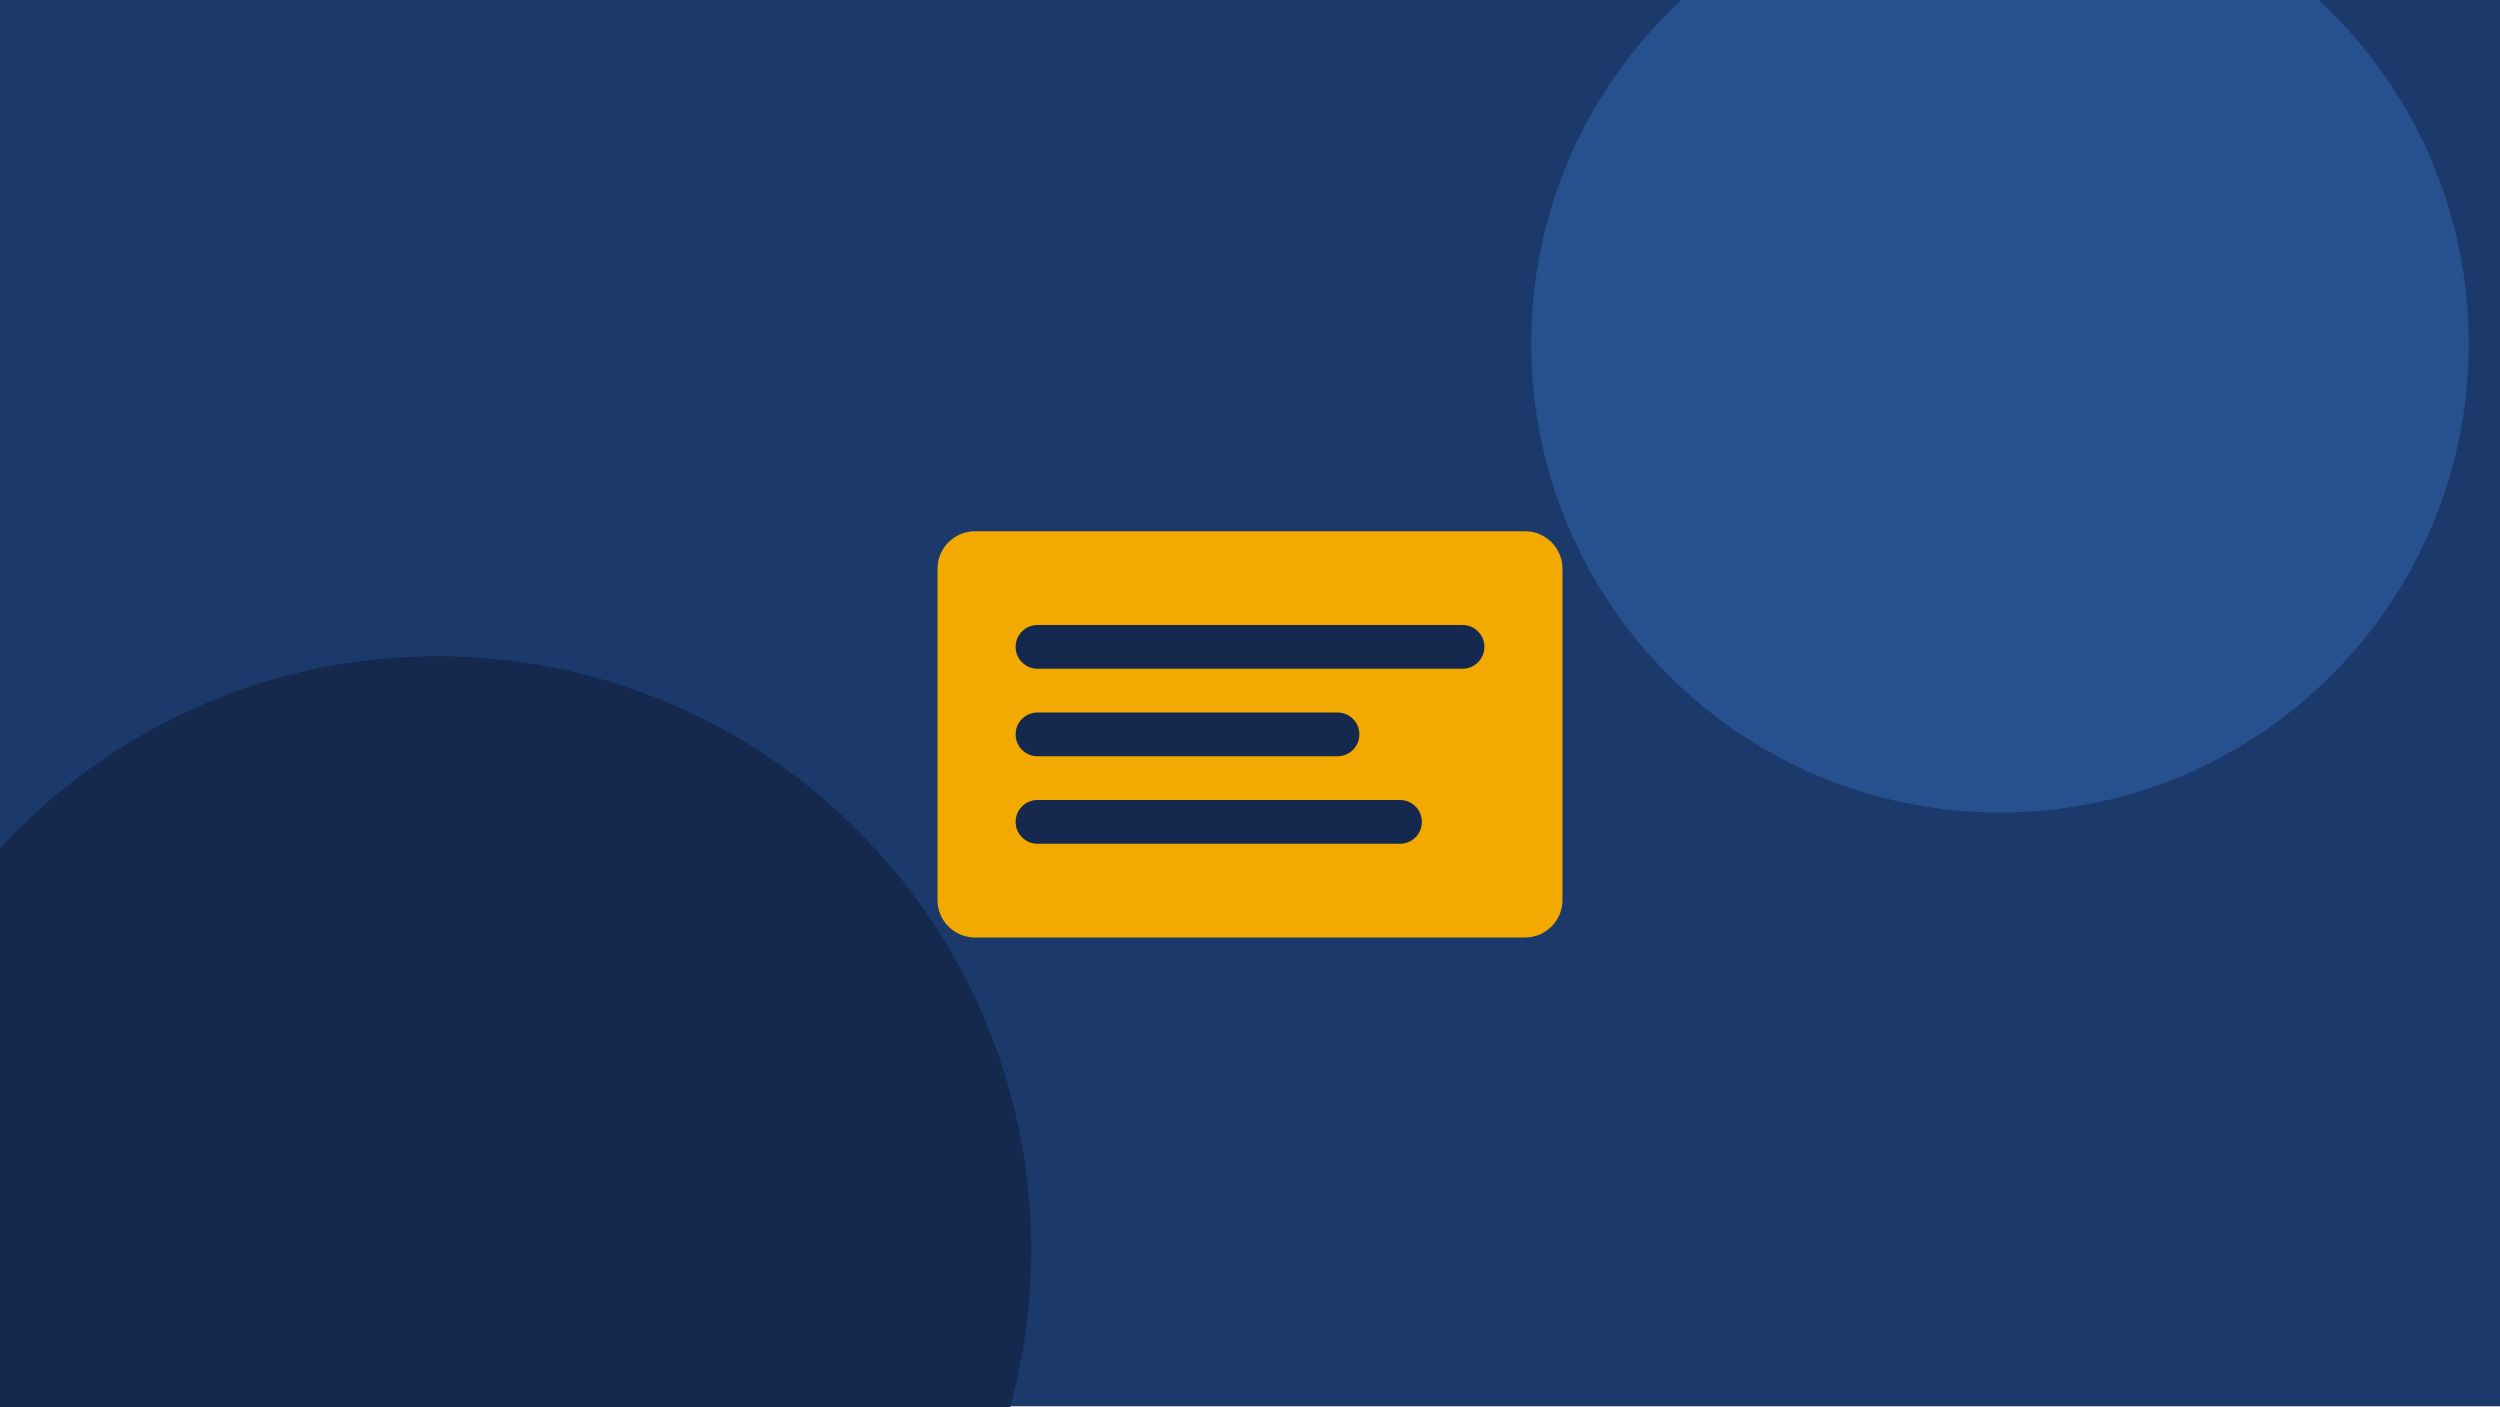
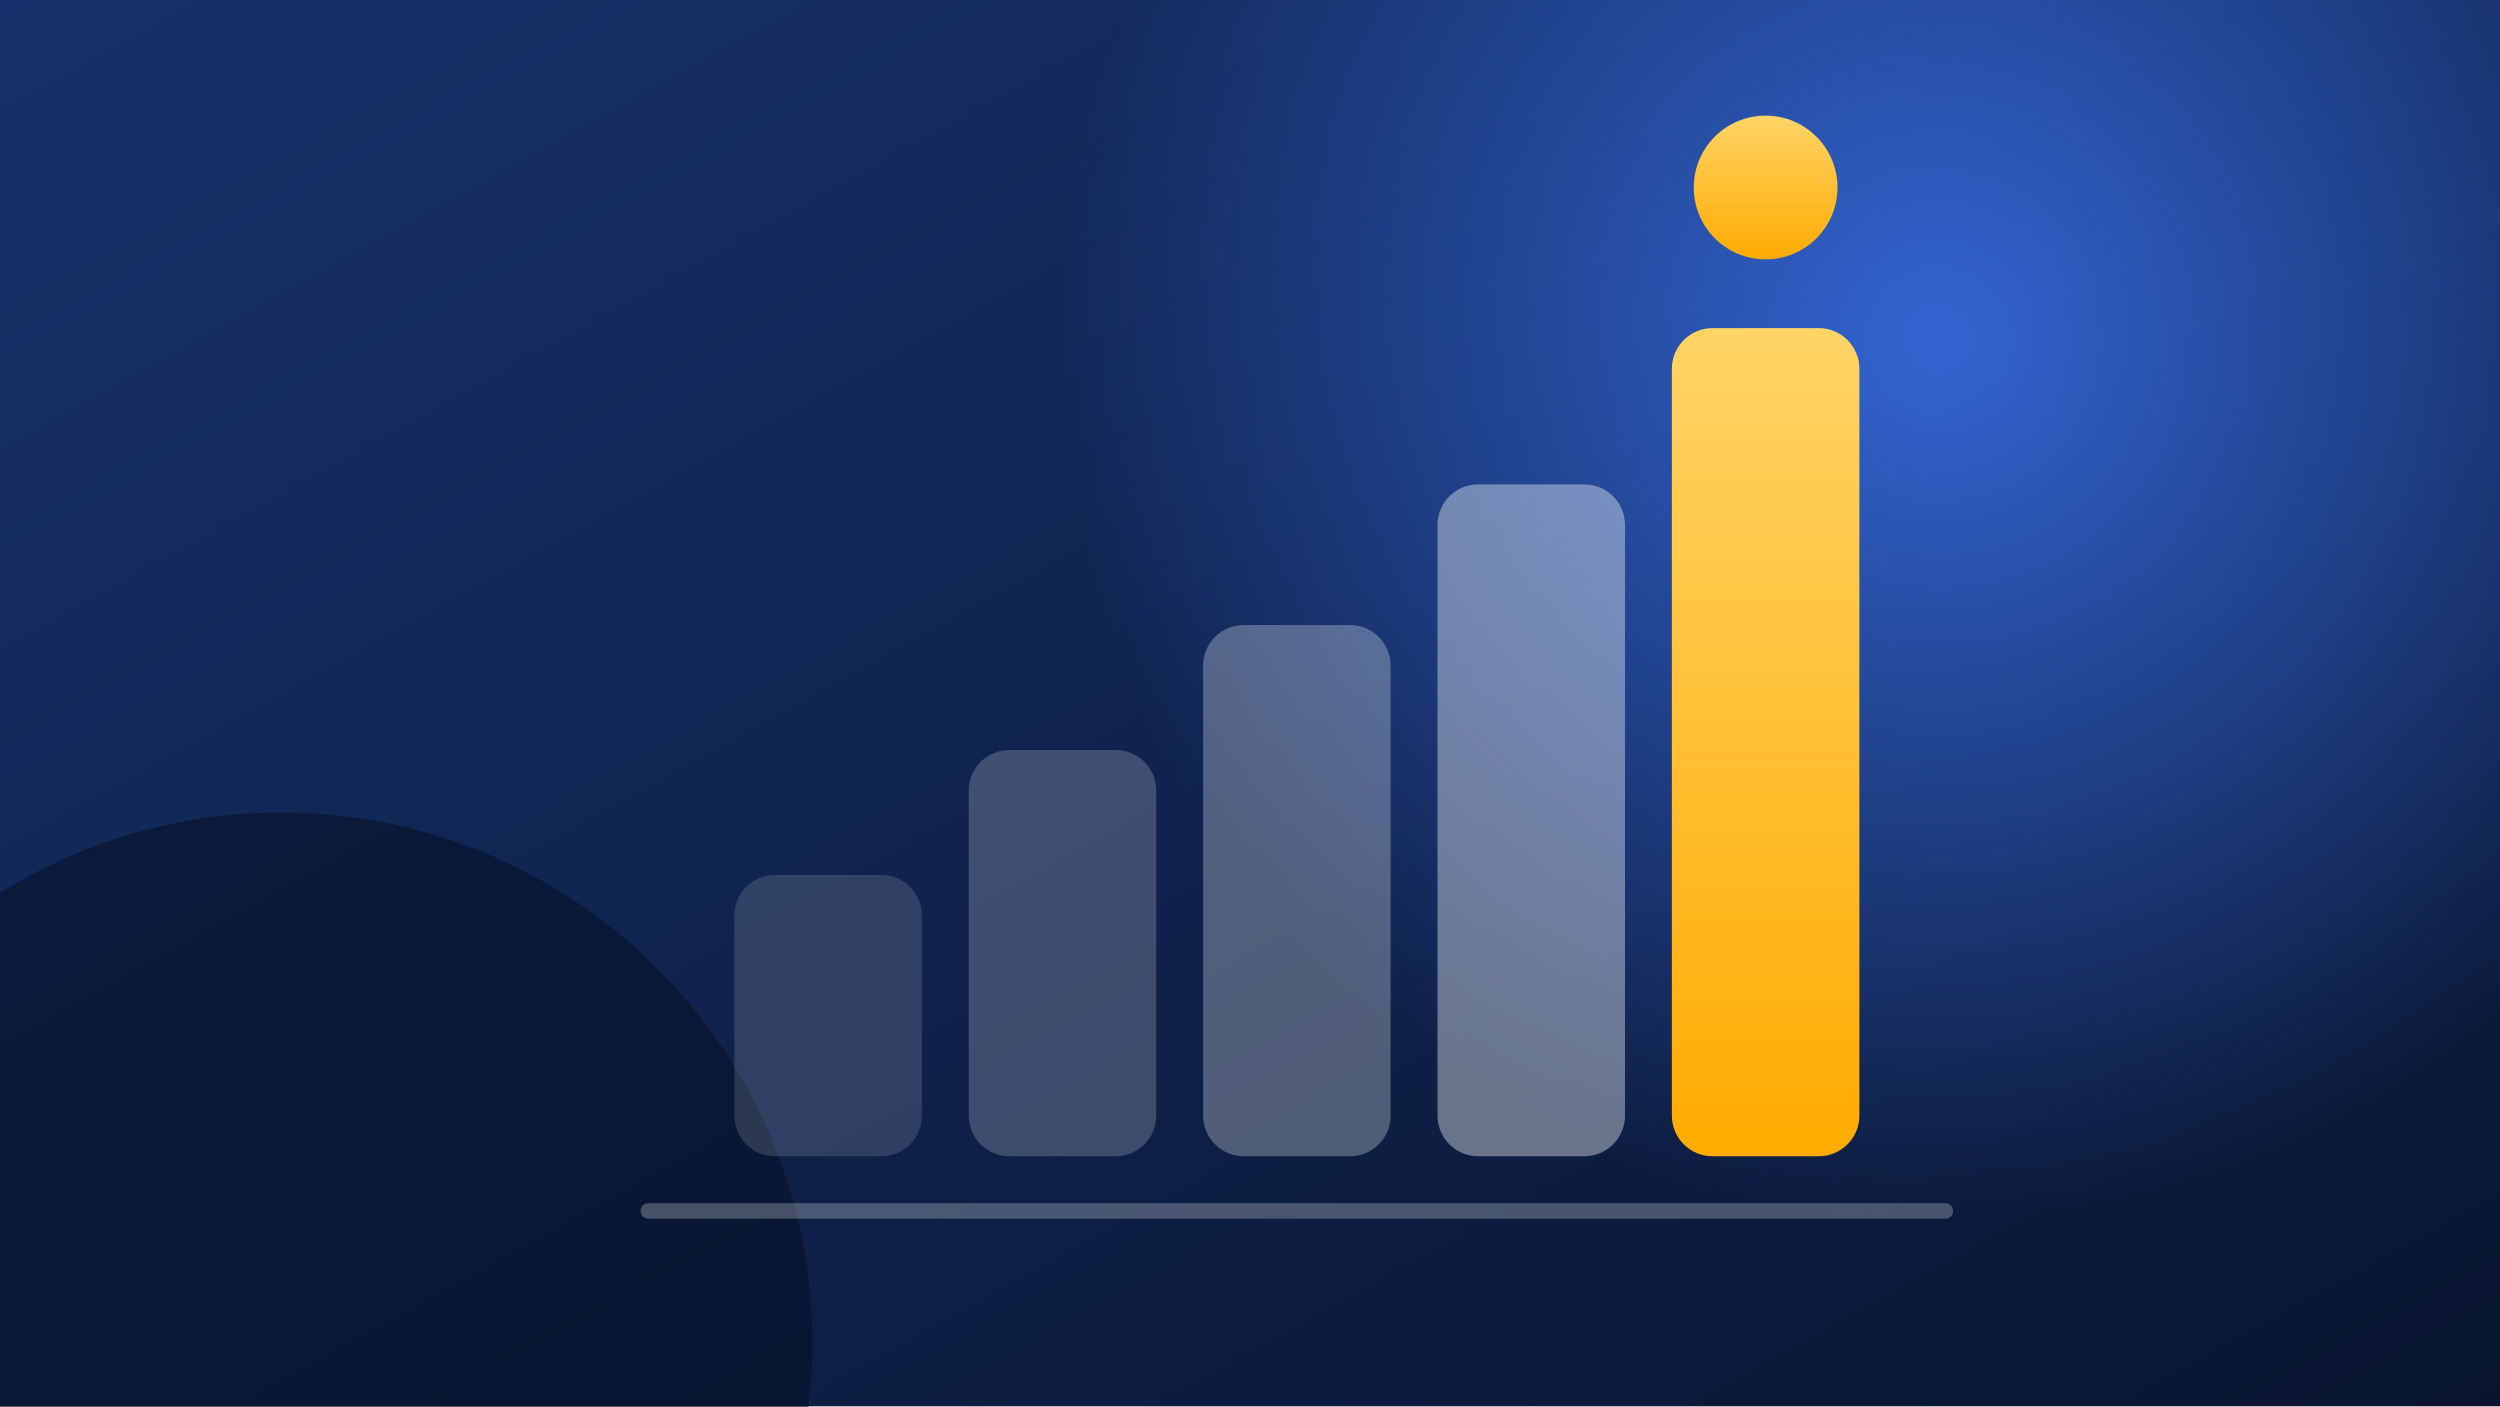
- <svg xmlns="http://www.w3.org/2000/svg" viewBox="0 0 800 450" role="img" aria-label="Platzhalterbild">
-   <rect width="800" height="450" fill="#1b3a6b" />
-   <circle cx="640" cy="110" r="150" fill="#27508f" />
-   <circle cx="140" cy="400" r="190" fill="#14294d" />
-   <rect x="300" y="170" width="200" height="130" rx="12" fill="#f2a900" />
-   <rect x="325" y="200" width="150" height="14" rx="7" fill="#14294d" />
-   <rect x="325" y="228" width="110" height="14" rx="7" fill="#14294d" />
-   <rect x="325" y="256" width="130" height="14" rx="7" fill="#14294d" />
+ <svg xmlns="http://www.w3.org/2000/svg" viewBox="0 0 1600 900" role="img" aria-label="Platzhalterbild">
+   <defs>
+     <linearGradient id="h" x1="0" y1="0" x2="1" y2="1">
+       <stop offset="0" stop-color="#16316b" />
+       <stop offset="1" stop-color="#091530" />
+     </linearGradient>
+     <linearGradient id="a" x1="0" y1="0" x2="0" y2="1">
+       <stop offset="0" stop-color="#ffd466" />
+       <stop offset="1" stop-color="#ffab00" />
+     </linearGradient>
+     <radialGradient id="l" cx="0.5" cy="0.5" r="0.5">
+       <stop offset="0" stop-color="#3f7bff" stop-opacity="0.75" />
+       <stop offset="1" stop-color="#3f7bff" stop-opacity="0" />
+     </radialGradient>
+   </defs>
+   <rect width="1600" height="900" fill="url(#h)" />
+   <circle cx="1240" cy="220" r="560" fill="url(#l)" />
+   <circle cx="180" cy="860" r="340" fill="#060e22" opacity="0.55" />
+   <g fill="#ffffff">
+     <rect x="470" y="560" width="120" height="180" rx="26" opacity="0.14" />
+     <rect x="620" y="480" width="120" height="260" rx="26" opacity="0.2" />
+     <rect x="770" y="400" width="120" height="340" rx="26" opacity="0.28" />
+     <rect x="920" y="310" width="120" height="430" rx="26" opacity="0.38" />
+   </g>
+   <rect x="1070" y="210" width="120" height="530" rx="26" fill="url(#a)" />
+   <circle cx="1130" cy="120" r="46" fill="url(#a)" />
+   <rect x="410" y="770" width="840" height="10" rx="5" fill="#ffffff" opacity="0.25" />
</svg>
